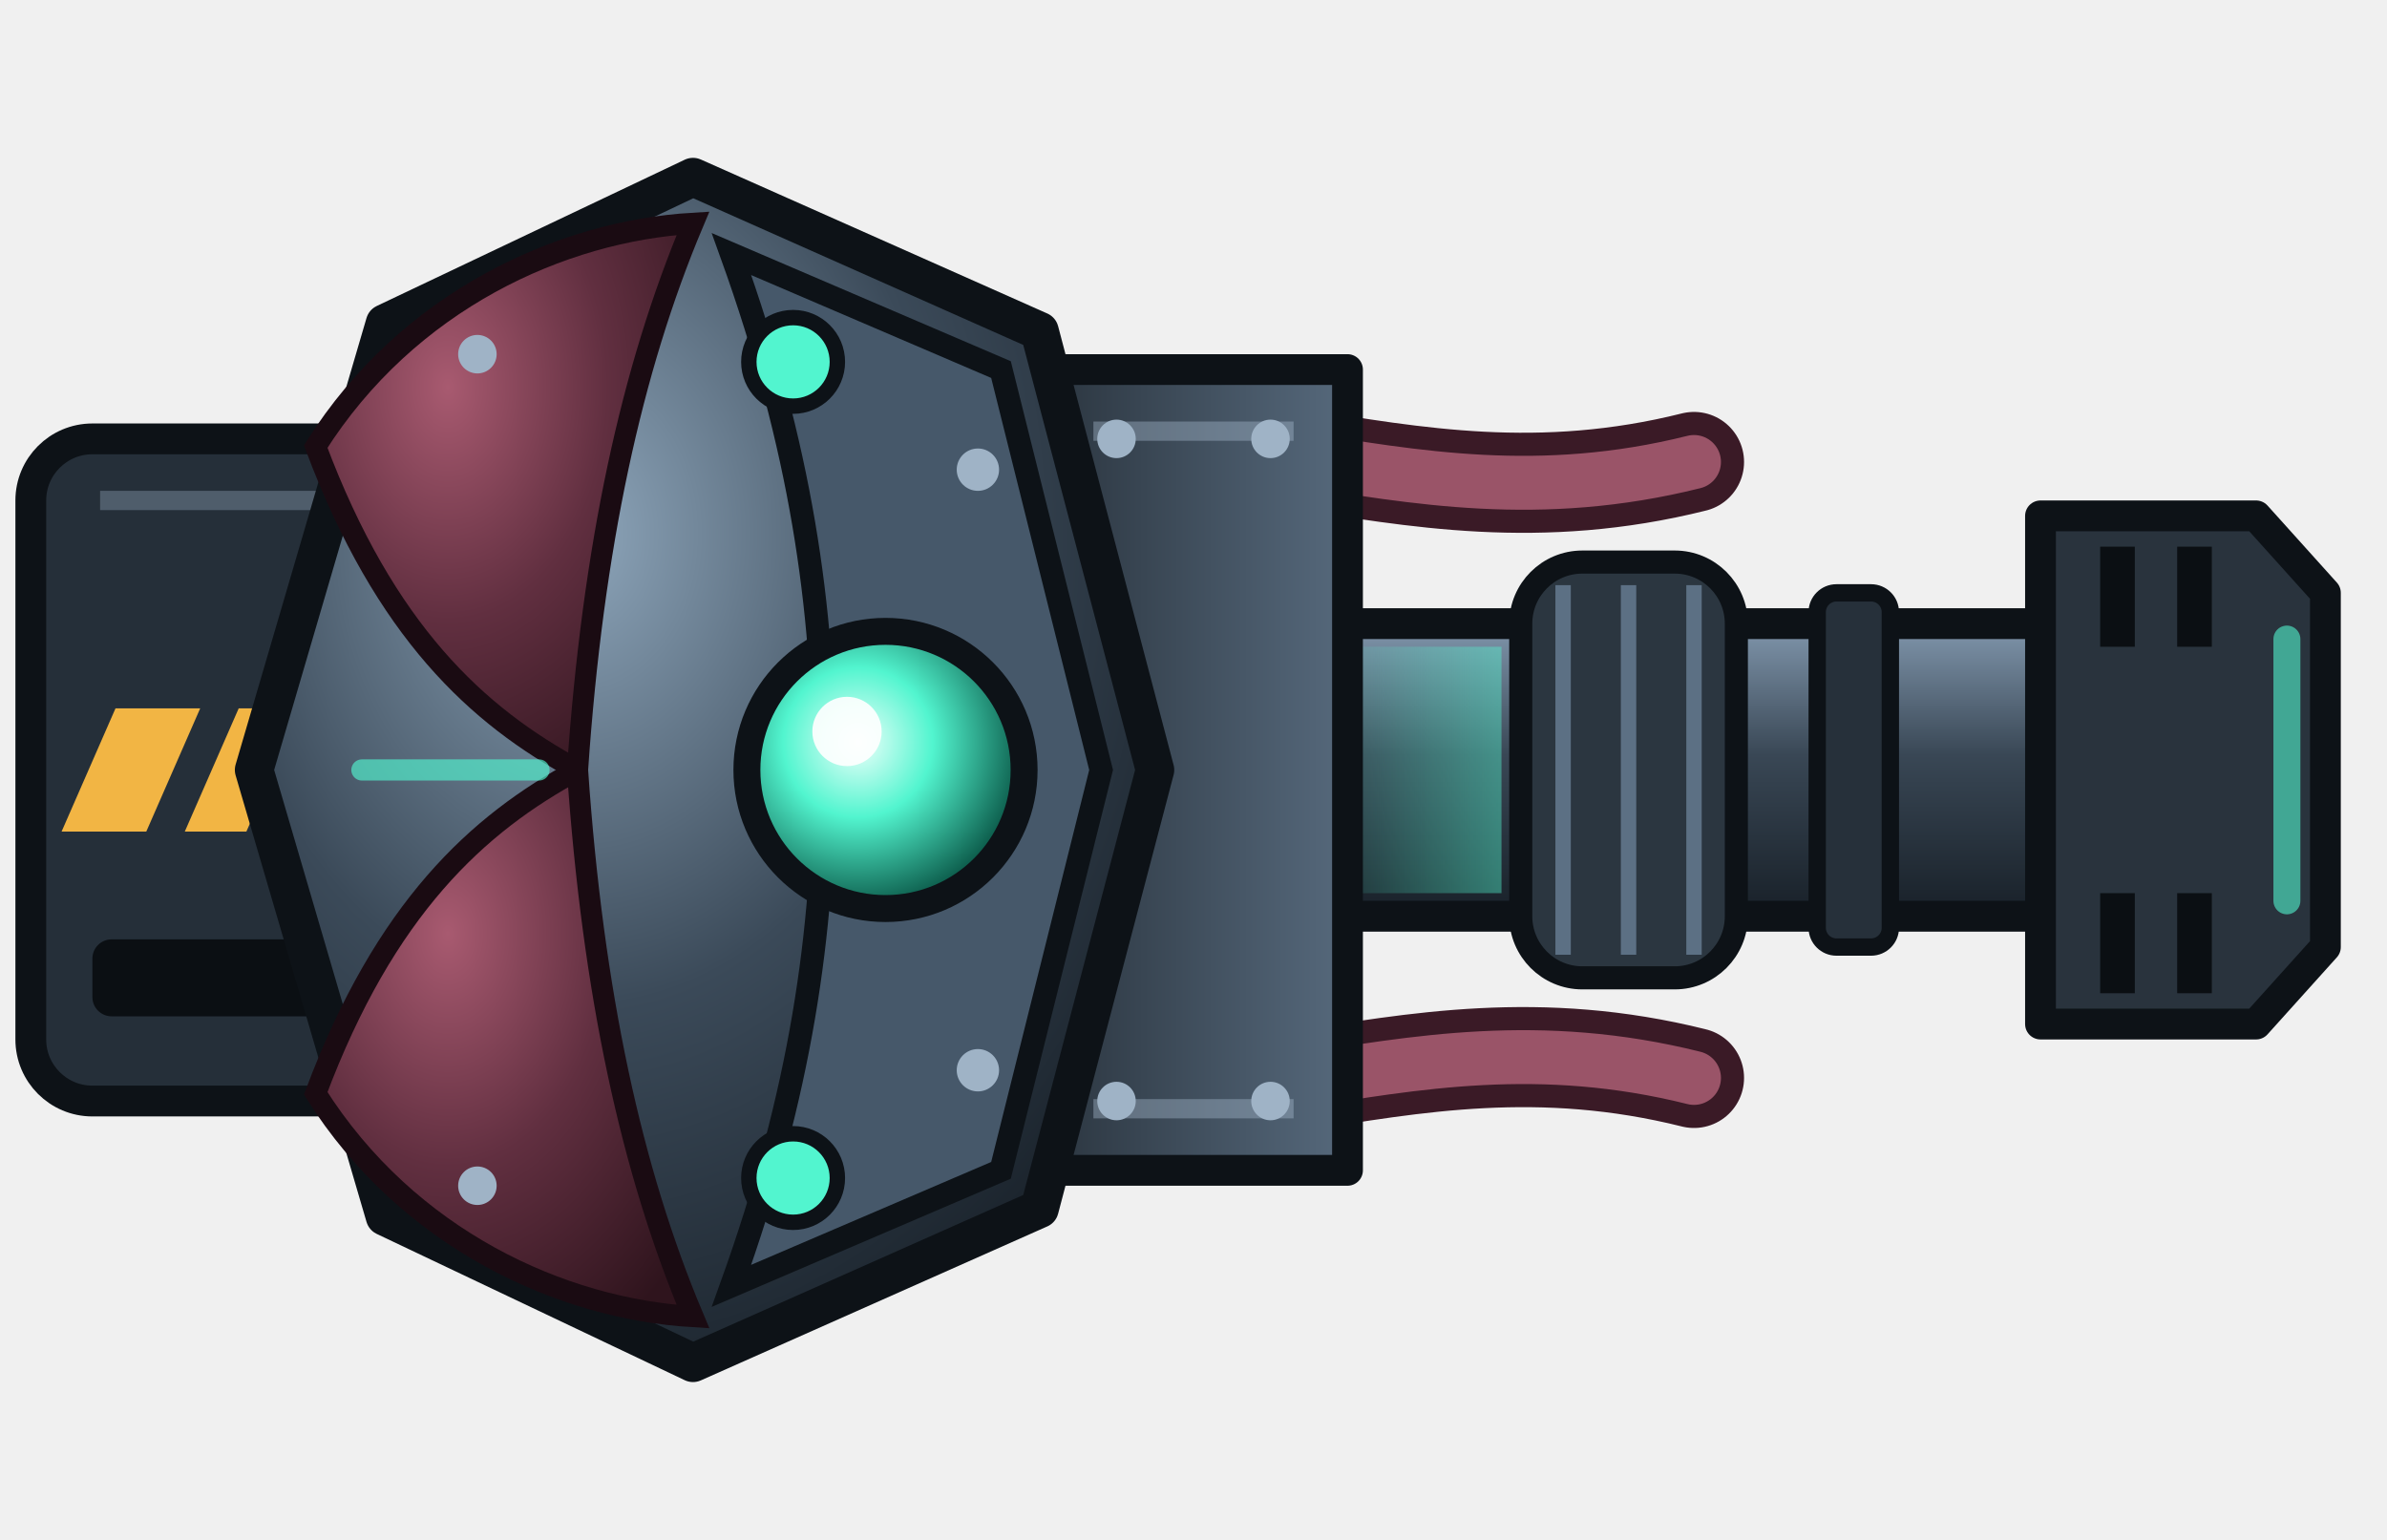
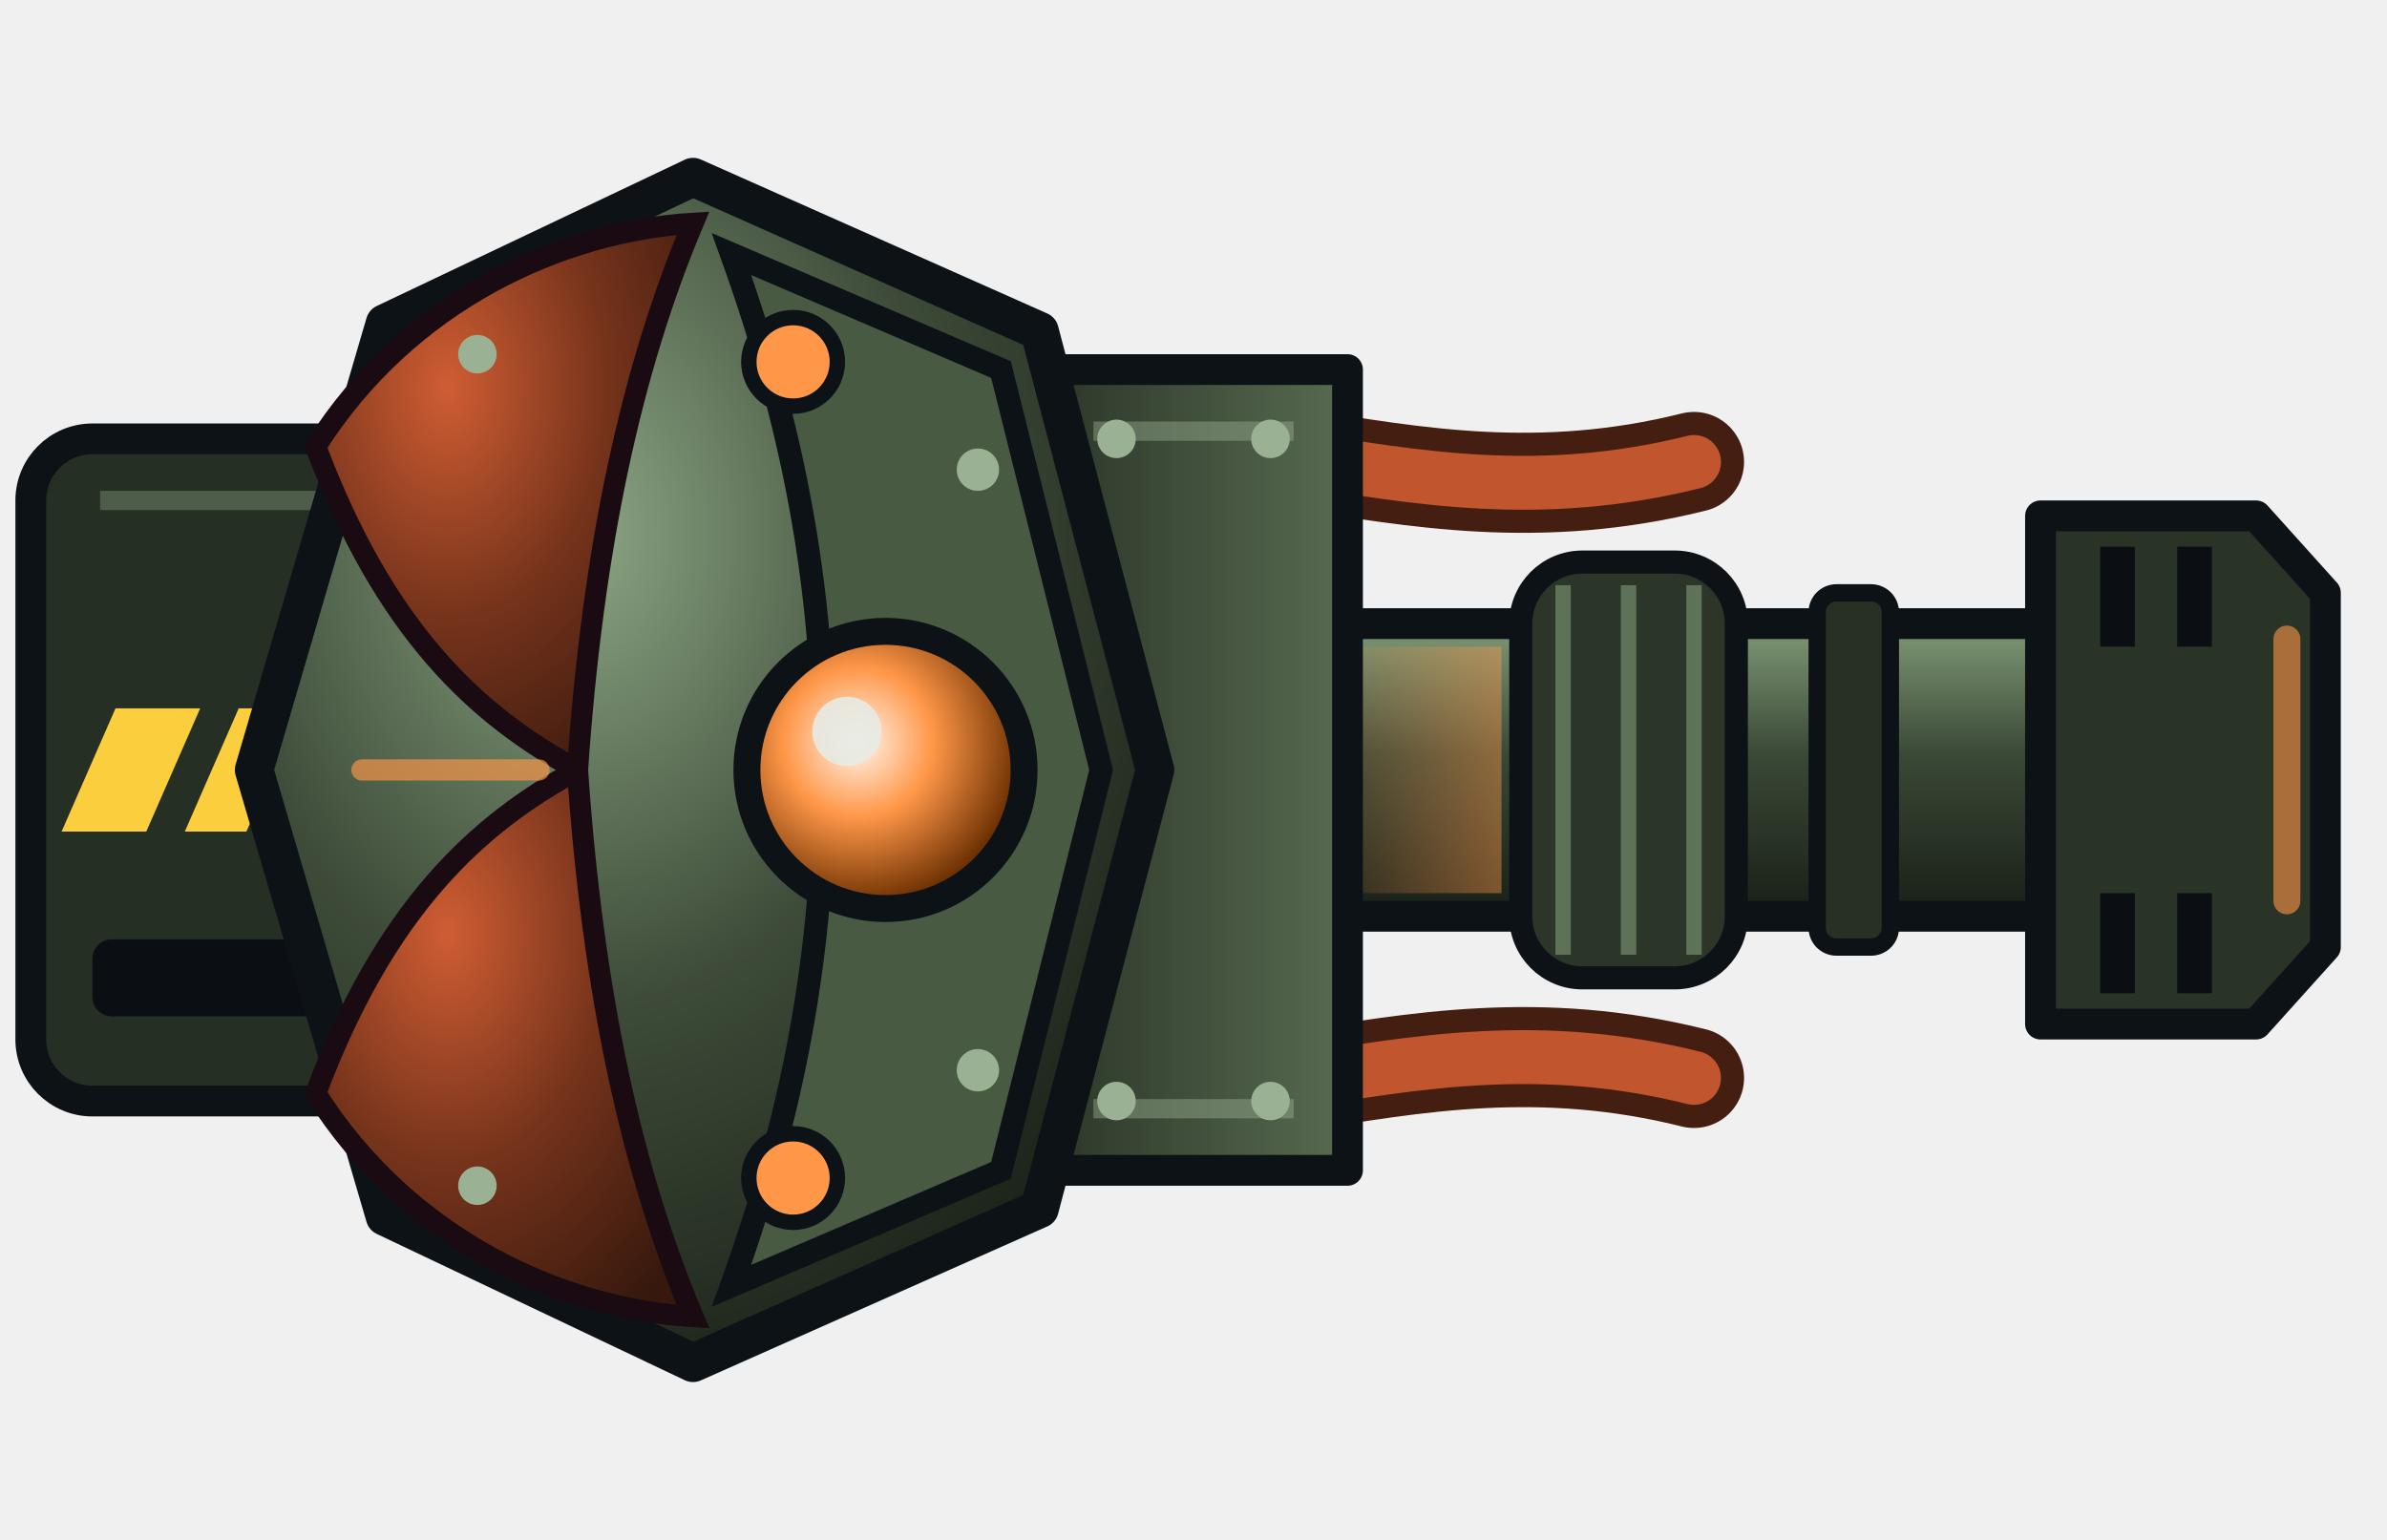
<svg xmlns="http://www.w3.org/2000/svg" width="62" height="40" viewBox="0 0 62 40">
  <defs>
    <radialGradient id="dome" cx="0.36" cy="0.3" r="0.8">
-       <stop offset="0" stop-color="#8ea6bb" />
-       <stop offset="0.5" stop-color="#3b4a59" />
-       <stop offset="1" stop-color="#171f27" />
+       <stop offset="0" stop-color="#8ca684" />
+       <stop offset="0.5" stop-color="#3d4b38" />
+       <stop offset="1" stop-color="#181e16" />
    </radialGradient>
    <linearGradient id="barrel" x1="0" y1="0" x2="0" y2="1">
-       <stop offset="0" stop-color="#8197ad" />
-       <stop offset="0.45" stop-color="#394755" />
-       <stop offset="1" stop-color="#182028" />
+       <stop offset="0" stop-color="#809a77" />
+       <stop offset="0.45" stop-color="#3a4836" />
+       <stop offset="1" stop-color="#191f17" />
    </linearGradient>
    <linearGradient id="mantlet" x1="0" y1="0" x2="1" y2="0">
-       <stop offset="0" stop-color="#2a343e" />
-       <stop offset="1" stop-color="#56697c" />
+       <stop offset="0" stop-color="#2a3427" />
+       <stop offset="1" stop-color="#586b51" />
    </linearGradient>
    <radialGradient id="shell" cx="0.35" cy="0.3" r="0.85">
-       <stop offset="0" stop-color="#a85a70" />
-       <stop offset="0.5" stop-color="#612f40" />
-       <stop offset="1" stop-color="#2f141d" />
+       <stop offset="0" stop-color="#cf5d33" />
+       <stop offset="0.5" stop-color="#75331b" />
+       <stop offset="1" stop-color="#36180d" />
    </radialGradient>
    <radialGradient id="lens" cx="0.4" cy="0.4" r="0.6">
-       <stop offset="0" stop-color="#effffb" />
-       <stop offset="0.45" stop-color="#52f5cf" />
-       <stop offset="1" stop-color="#0c5c4b" />
+       <stop offset="0" stop-color="#fff6ef" />
+       <stop offset="0.45" stop-color="#ff9748" />
+       <stop offset="1" stop-color="#682d00" />
    </radialGradient>
    <linearGradient id="heat" x1="0" y1="0" x2="1" y2="0">
-       <stop offset="0" stop-color="#52f5cf" stop-opacity="0" />
-       <stop offset="1" stop-color="#52f5cf" stop-opacity=".85" />
+       <stop offset="0" stop-color="#ff9748" stop-opacity="0" />
+       <stop offset="1" stop-color="#ff9748" stop-opacity=".85" />
    </linearGradient>
  </defs>
  <g fill="none" stroke-linecap="round">
-     <path d="M24 12.4C31 9.6 36 14 44 12" stroke="#3a1a26" stroke-width="2.6" />
-     <path d="M24 12.4C31 9.6 36 14 44 12" stroke="#9a5468" stroke-width="1.4" />
-     <path d="M24 27.6C31 30.4 36 26 44 28" stroke="#3a1a26" stroke-width="2.6" />
-     <path d="M24 27.6C31 30.4 36 26 44 28" stroke="#9a5468" stroke-width="1.4" />
+     <path d="M24 12.4C31 9.6 36 14 44 12" stroke="#441e10" stroke-width="2.6" />
+     <path d="M24 12.4C31 9.6 36 14 44 12" stroke="#c1552d" stroke-width="1.4" />
+     <path d="M24 27.6C31 30.4 36 26 44 28" stroke="#441e10" stroke-width="2.6" />
+     <path d="M24 27.6C31 30.4 36 26 44 28" stroke="#c1552d" stroke-width="1.4" />
  </g>
  <rect x="33" y="16.2" width="22" height="7.6" rx="1.2" fill="url(#barrel)" stroke="#0d1217" stroke-width=".8" />
-   <rect x="39.5" y="14.6" width="5.6" height="10.8" rx="1.6" fill="#2b3640" stroke="#0d1217" stroke-width=".6" />
-   <path d="M40.6 15.2v9.6M42.3 15.2v9.6M44 15.2v9.6" stroke="#5c7084" stroke-width=".4" />
-   <rect x="47.2" y="15.4" width="1.9" height="9.2" rx=".5" fill="#26303a" stroke="#0d1217" stroke-width=".45" />
+   <rect x="39.5" y="14.6" width="5.6" height="10.8" rx="1.6" fill="#2b3528" stroke="#0d1217" stroke-width=".6" />
+   <path d="M40.6 15.2v9.6M42.3 15.2v9.6M44 15.2v9.6" stroke="#5e7257" stroke-width=".4" />
+   <rect x="47.2" y="15.4" width="1.9" height="9.2" rx=".5" fill="#273023" stroke="#0d1217" stroke-width=".45" />
  <rect x="34" y="16.8" width="5" height="6.4" fill="url(#heat)" opacity=".5" />
-   <path d="M53 13.4H58.6L60.4 15.4V24.6L58.6 26.6H53Z" fill="#29333d" stroke="#0d1217" stroke-width=".8" stroke-linejoin="round" />
+   <path d="M53 13.4H58.6L60.4 15.4V24.6L58.6 26.6H53Z" fill="#293326" stroke="#0d1217" stroke-width=".8" stroke-linejoin="round" />
  <path d="M55 14.2v2.6M57 14.2v2.6M55 23.2v2.6M57 23.2v2.6" stroke="#0b0f13" stroke-width=".9" />
-   <path d="M59.4 16.6v6.8" stroke="#52f5cf" stroke-opacity=".6" stroke-width=".7" stroke-linecap="round" />
+   <path d="M59.4 16.6v6.8" stroke="#ff9748" stroke-opacity=".6" stroke-width=".7" stroke-linecap="round" />
  <path d="M27 9.6H35V30.4H27Z" fill="url(#mantlet)" stroke="#0d1217" stroke-width=".8" stroke-linejoin="round" />
-   <path d="M28.4 11.2H33.6M28.4 28.8H33.6" stroke="#a9bdd0" stroke-opacity=".4" stroke-width=".5" />
-   <g fill="#9fb3c6">
+   <path d="M28.4 11.2H33.6M28.4 28.8H33.6" stroke="#a4b99c" stroke-opacity=".4" stroke-width=".5" />
+   <g fill="#9ab193">
    <circle cx="29" cy="11.4" r=".5" />
    <circle cx="33" cy="11.4" r=".5" />
    <circle cx="29" cy="28.6" r=".5" />
    <circle cx="33" cy="28.6" r=".5" />
  </g>
-   <rect x="0.8" y="11.4" width="9.6" height="17.2" rx="1.6" fill="#252f39" stroke="#0d1217" stroke-width=".8" />
-   <path d="M2.6 13H9" stroke="#8ea4b8" stroke-opacity=".4" stroke-width=".5" />
-   <g fill="#f2b544">
+   <rect x="0.8" y="11.4" width="9.6" height="17.2" rx="1.6" fill="#262f23" stroke="#0d1217" stroke-width=".8" />
+   <path d="M2.6 13H9" stroke="#8ba483" stroke-opacity=".4" stroke-width=".5" />
+   <g fill="#face3c">
    <path d="M3 18.4l2.2 0-1.4 3.2-2.2 0z" />
    <path d="M6.2 18.4l1.6 0-1.4 3.2-1.6 0z" />
  </g>
  <rect x="2.4" y="24.4" width="6.4" height="2" rx=".5" fill="#0b0f13" />
  <path d="M10 8.4L18 4.6L27 8.6L30 20L27 31.4L18 35.4L10 31.6L6.6 20Z" fill="url(#dome)" stroke="#0d1217" stroke-width="1" stroke-linejoin="round" />
  <path d="M8.2 11.6C10.6 7.8 14.6 6 18 5.8C16.4 9.6 15.4 14.2 15 20C12.4 18.6 10 16.4 8.2 11.6Z" fill="url(#shell)" stroke="#1a0b12" stroke-width=".55" />
  <path d="M8.2 28.4C10.6 32.2 14.6 34 18 34.2C16.4 30.4 15.4 25.8 15 20C12.4 21.4 10 23.6 8.2 28.4Z" fill="url(#shell)" stroke="#1a0b12" stroke-width=".55" />
-   <path d="M19 6.6L26 9.6L28.6 20L26 30.4L19 33.4C20.8 28.4 21.4 24.2 21.4 20C21.4 15.8 20.8 11.6 19 6.6Z" fill="#46586a" stroke="#0d1217" stroke-width=".6" />
-   <path d="M9.4 20H14" stroke="#52f5cf" stroke-opacity=".65" stroke-width=".55" stroke-linecap="round" />
+   <path d="M19 6.6L26 9.6L28.6 20L26 30.4L19 33.4C20.8 28.4 21.4 24.2 21.4 20C21.4 15.8 20.8 11.6 19 6.6Z" fill="#495a43" stroke="#0d1217" stroke-width=".6" />
+   <path d="M9.4 20H14" stroke="#ff9748" stroke-opacity=".65" stroke-width=".55" stroke-linecap="round" />
  <circle cx="23" cy="20" r="3.6" fill="url(#lens)" stroke="#0d1217" stroke-width=".7" />
-   <circle cx="22" cy="19" r=".9" fill="#ffffff" fill-opacity=".9" />
-   <circle cx="20.6" cy="9.4" r="1.15" fill="#52f5cf" stroke="#0d1217" stroke-width=".4" />
-   <circle cx="20.6" cy="30.6" r="1.15" fill="#52f5cf" stroke="#0d1217" stroke-width=".4" />
-   <g fill="#9fb3c6">
+   <circle cx="22" cy="19" r=".9" fill="#e7ebe5" fill-opacity=".9" />
+   <circle cx="20.6" cy="9.4" r="1.15" fill="#ff9748" stroke="#0d1217" stroke-width=".4" />
+   <circle cx="20.6" cy="30.6" r="1.15" fill="#ff9748" stroke="#0d1217" stroke-width=".4" />
+   <g fill="#9ab193">
    <circle cx="25.4" cy="12.2" r=".55" />
    <circle cx="25.4" cy="27.8" r=".55" />
    <circle cx="12.4" cy="9.2" r=".5" />
    <circle cx="12.4" cy="30.8" r=".5" />
  </g>
</svg>
